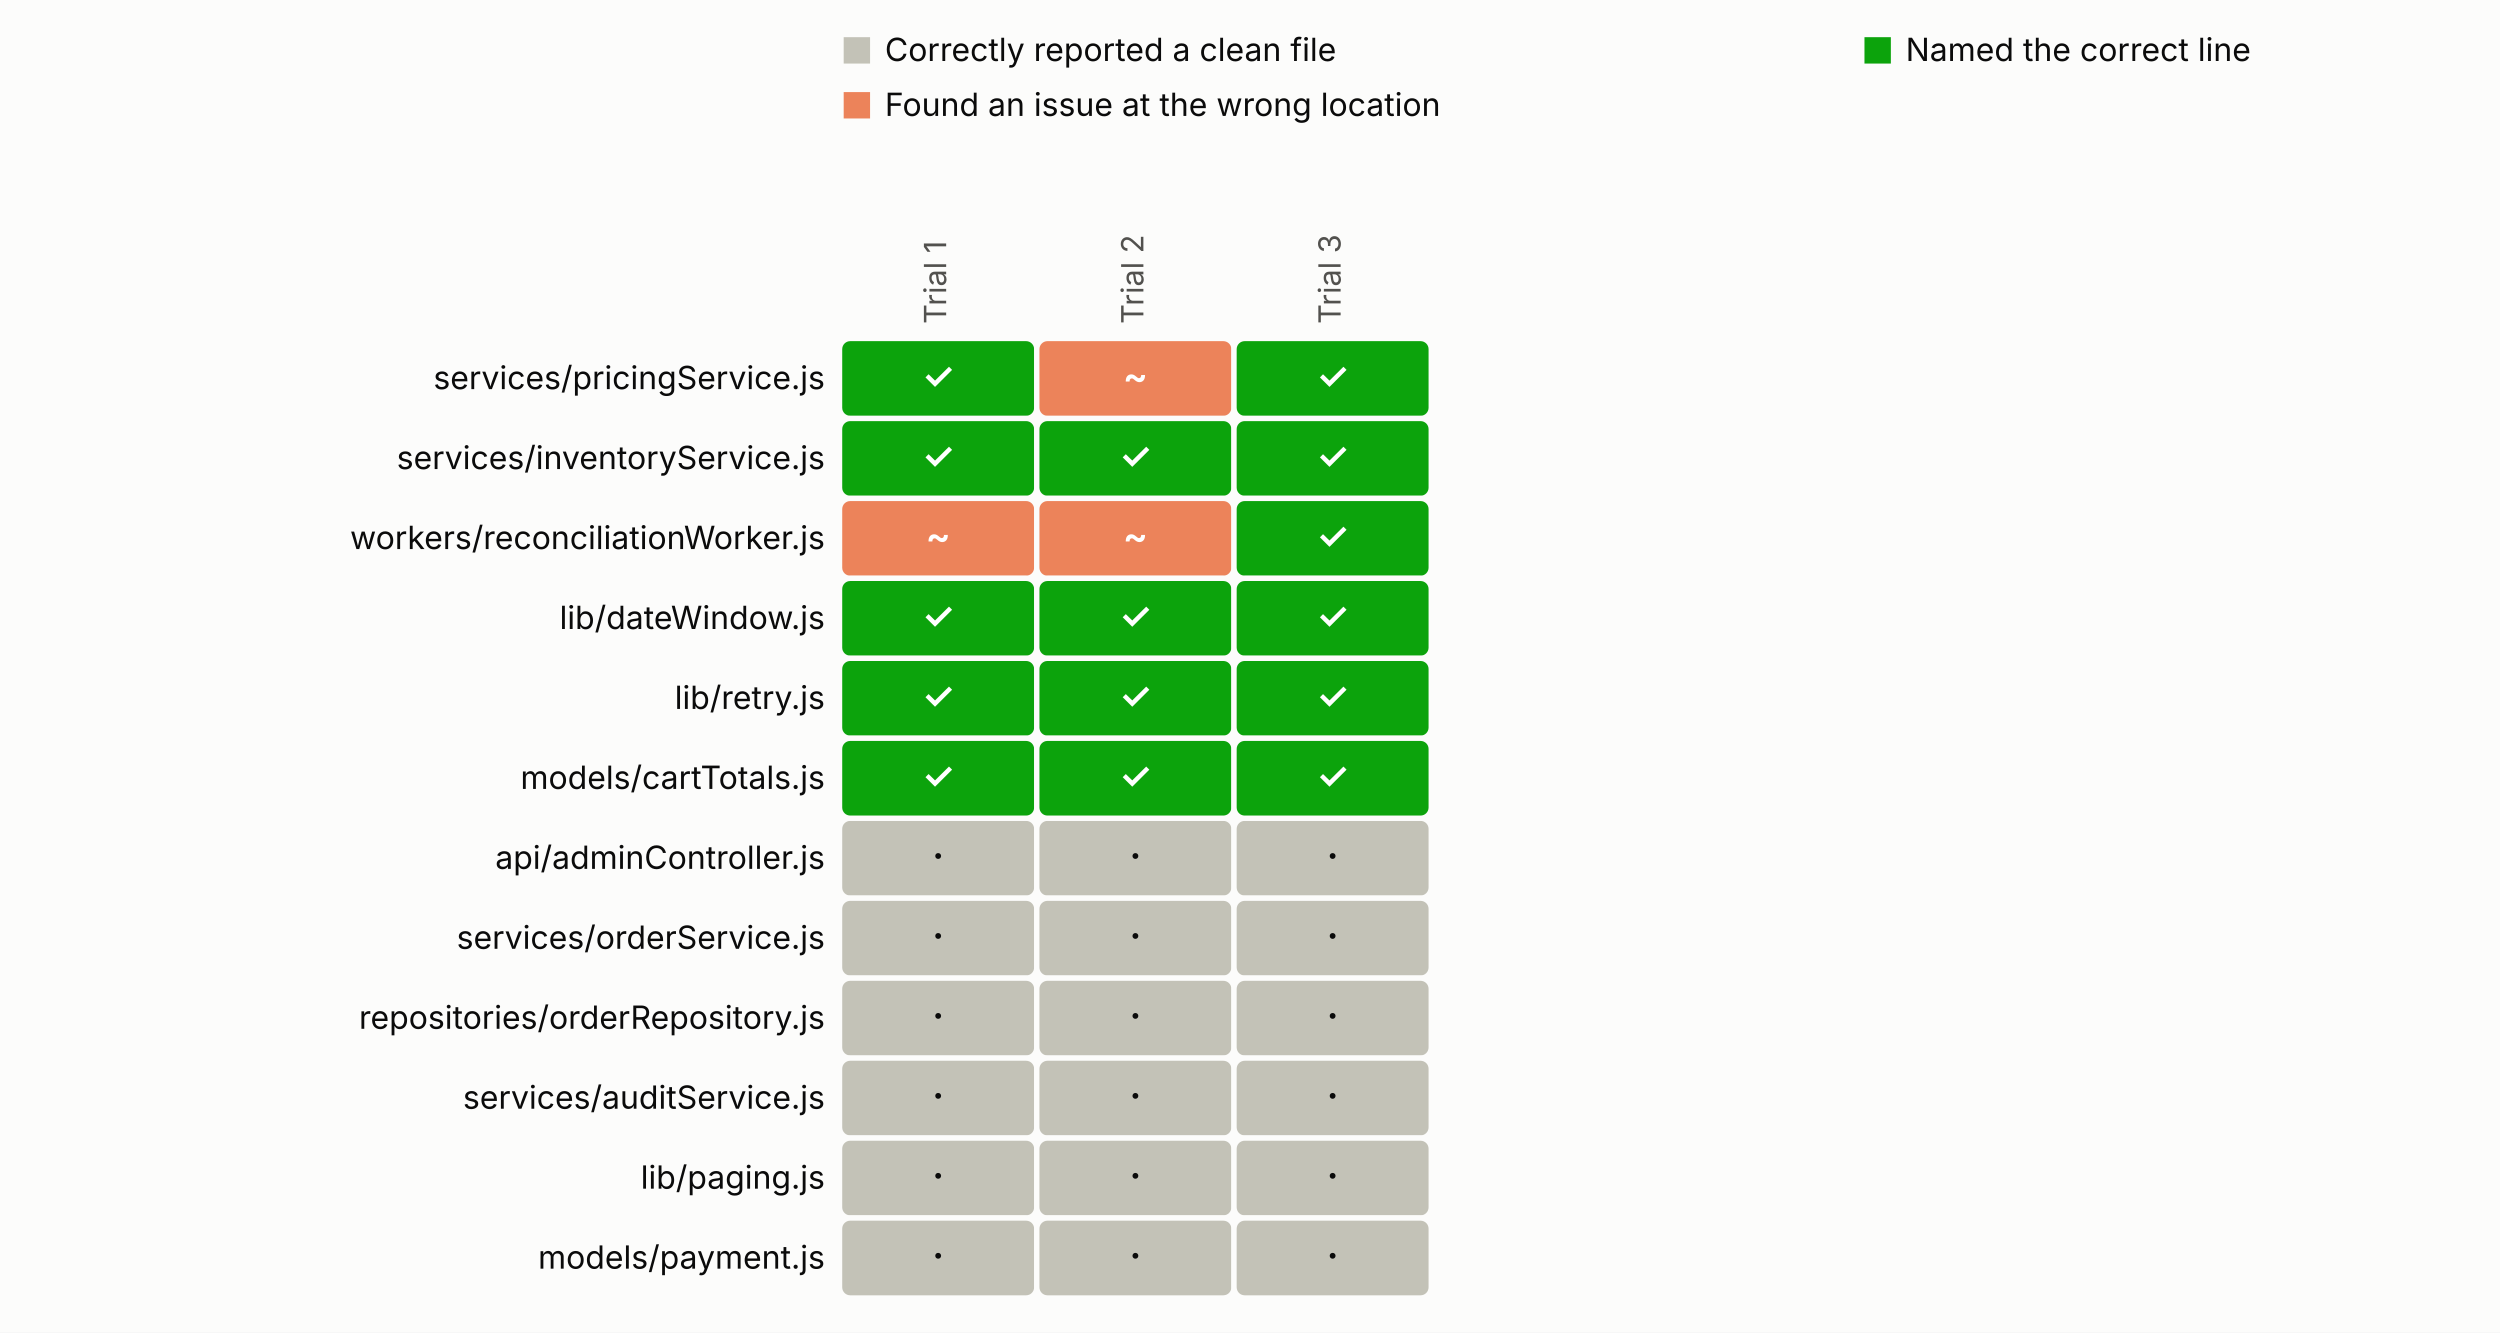
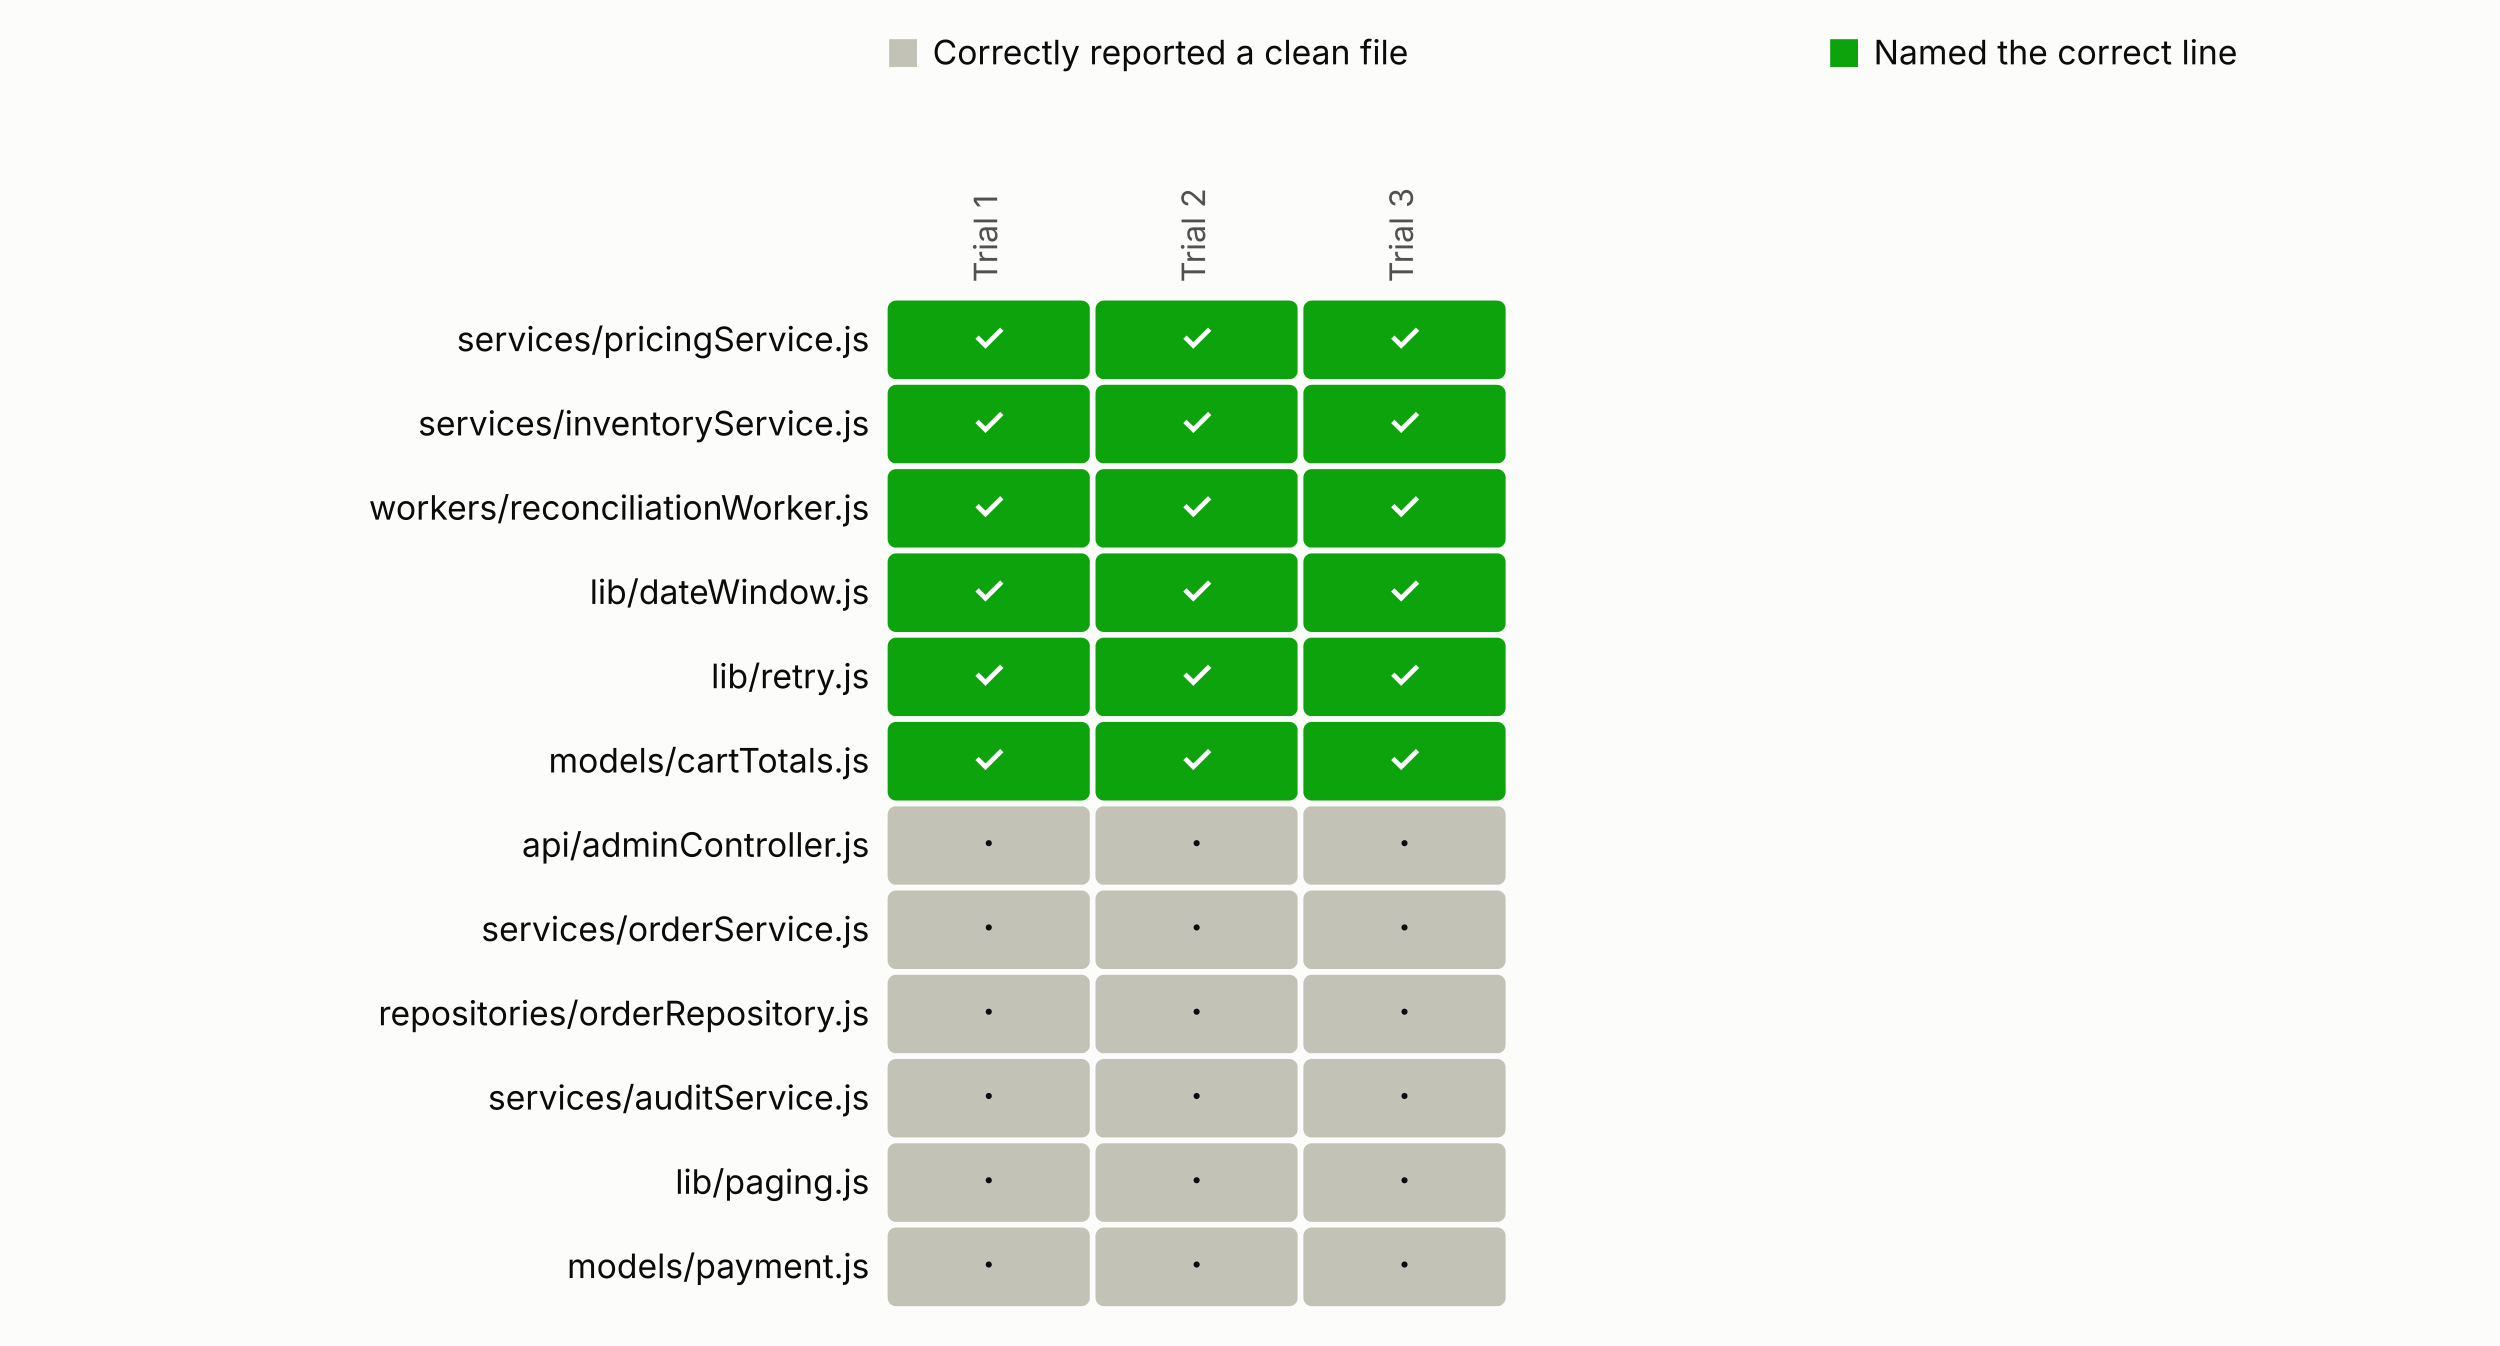
- <svg xmlns="http://www.w3.org/2000/svg" style="background:#fcfcfb" version="1.1" class="marks" width="938" height="500" viewBox="0 0 938 500">
-   <rect width="938" height="500" fill="#fcfcfb" />
-   <g fill="none" stroke-miterlimit="4" transform="translate(315,127)">
+ <svg xmlns="http://www.w3.org/2000/svg" style="background:#fcfcfb" version="1.1" class="marks" width="890" height="479" viewBox="0 0 890 479">
+   <rect width="890" height="479" fill="#fcfcfb" />
+   <g fill="none" stroke-miterlimit="4" transform="translate(315,106)">
    <g class="mark-group role-frame root" role="graphics-object" aria-roledescription="group mark container">
      <g transform="translate(0,0)">
        <path class="background" aria-hidden="true" d="M0,0h222v360h-222Z" />
        <g>
          <g class="mark-rect role-mark layer_0_marks" role="graphics-object" aria-roledescription="rect mark container">
            <path aria-label="trial: Trial 1; file: api/adminController.js; outcome: Correctly reported a clean file" role="graphics-symbol" aria-roledescription="rect mark" d="M4,180L70,180C72.208,180,74,181.792,74,184L74,206C74,208.208,72.208,210,70,210L4,210C1.792,210,0,208.208,0,206L0,184C0,181.792,1.792,180,4,180Z" fill="#c3c2b7" stroke="#fcfcfb" stroke-width="2" />
            <path aria-label="trial: Trial 2; file: api/adminController.js; outcome: Correctly reported a clean file" role="graphics-symbol" aria-roledescription="rect mark" d="M78,180L144,180C146.208,180,148,181.792,148,184L148,206C148,208.208,146.208,210,144,210L78,210C75.792,210,74,208.208,74,206L74,184C74,181.792,75.792,180,78,180Z" fill="#c3c2b7" stroke="#fcfcfb" stroke-width="2" />
            <path aria-label="trial: Trial 3; file: api/adminController.js; outcome: Correctly reported a clean file" role="graphics-symbol" aria-roledescription="rect mark" d="M152,180L218,180C220.208,180,222,181.792,222,184L222,206C222,208.208,220.208,210,218,210L152,210C149.792,210,148,208.208,148,206L148,184C148,181.792,149.792,180,152,180Z" fill="#c3c2b7" stroke="#fcfcfb" stroke-width="2" />
            <path aria-label="trial: Trial 1; file: services/orderService.js; outcome: Correctly reported a clean file" role="graphics-symbol" aria-roledescription="rect mark" d="M4,210L70,210C72.208,210,74,211.792,74,214L74,236C74,238.208,72.208,240,70,240L4,240C1.792,240,0,238.208,0,236L0,214C0,211.792,1.792,210,4,210Z" fill="#c3c2b7" stroke="#fcfcfb" stroke-width="2" />
            <path aria-label="trial: Trial 2; file: services/orderService.js; outcome: Correctly reported a clean file" role="graphics-symbol" aria-roledescription="rect mark" d="M78,210L144,210C146.208,210,148,211.792,148,214L148,236C148,238.208,146.208,240,144,240L78,240C75.792,240,74,238.208,74,236L74,214C74,211.792,75.792,210,78,210Z" fill="#c3c2b7" stroke="#fcfcfb" stroke-width="2" />
            <path aria-label="trial: Trial 3; file: services/orderService.js; outcome: Correctly reported a clean file" role="graphics-symbol" aria-roledescription="rect mark" d="M152,210L218,210C220.208,210,222,211.792,222,214L222,236C222,238.208,220.208,240,218,240L152,240C149.792,240,148,238.208,148,236L148,214C148,211.792,149.792,210,152,210Z" fill="#c3c2b7" stroke="#fcfcfb" stroke-width="2" />
            <path aria-label="trial: Trial 1; file: repositories/orderRepository.js; outcome: Correctly reported a clean file" role="graphics-symbol" aria-roledescription="rect mark" d="M4,240L70,240C72.208,240,74,241.792,74,244L74,266C74,268.208,72.208,270,70,270L4,270C1.792,270,0,268.208,0,266L0,244C0,241.792,1.792,240,4,240Z" fill="#c3c2b7" stroke="#fcfcfb" stroke-width="2" />
            <path aria-label="trial: Trial 2; file: repositories/orderRepository.js; outcome: Correctly reported a clean file" role="graphics-symbol" aria-roledescription="rect mark" d="M78,240L144,240C146.208,240,148,241.792,148,244L148,266C148,268.208,146.208,270,144,270L78,270C75.792,270,74,268.208,74,266L74,244C74,241.792,75.792,240,78,240Z" fill="#c3c2b7" stroke="#fcfcfb" stroke-width="2" />
            <path aria-label="trial: Trial 3; file: repositories/orderRepository.js; outcome: Correctly reported a clean file" role="graphics-symbol" aria-roledescription="rect mark" d="M152,240L218,240C220.208,240,222,241.792,222,244L222,266C222,268.208,220.208,270,218,270L152,270C149.792,270,148,268.208,148,266L148,244C148,241.792,149.792,240,152,240Z" fill="#c3c2b7" stroke="#fcfcfb" stroke-width="2" />
            <path aria-label="trial: Trial 1; file: services/pricingService.js; outcome: Named the correct line" role="graphics-symbol" aria-roledescription="rect mark" d="M4,0L70,0C72.208,0,74,1.792,74,4L74,26C74,28.208,72.208,30,70,30L4,30C1.792,30,0,28.208,0,26L0,4C0,1.792,1.792,0,4,0Z" fill="#0ca30c" stroke="#fcfcfb" stroke-width="2" />
-             <path aria-label="trial: Trial 2; file: services/pricingService.js; outcome: Found an issue at the wrong location" role="graphics-symbol" aria-roledescription="rect mark" d="M78,0L144,0C146.208,0,148,1.792,148,4L148,26C148,28.208,146.208,30,144,30L78,30C75.792,30,74,28.208,74,26L74,4C74,1.792,75.792,0,78,0Z" fill="#ec835a" stroke="#fcfcfb" stroke-width="2" />
+             <path aria-label="trial: Trial 2; file: services/pricingService.js; outcome: Named the correct line" role="graphics-symbol" aria-roledescription="rect mark" d="M78,0L144,0C146.208,0,148,1.792,148,4L148,26C148,28.208,146.208,30,144,30L78,30C75.792,30,74,28.208,74,26L74,4C74,1.792,75.792,0,78,0Z" fill="#0ca30c" stroke="#fcfcfb" stroke-width="2" />
            <path aria-label="trial: Trial 3; file: services/pricingService.js; outcome: Named the correct line" role="graphics-symbol" aria-roledescription="rect mark" d="M152,0L218,0C220.208,0,222,1.792,222,4L222,26C222,28.208,220.208,30,218,30L152,30C149.792,30,148,28.208,148,26L148,4C148,1.792,149.792,0,152,0Z" fill="#0ca30c" stroke="#fcfcfb" stroke-width="2" />
            <path aria-label="trial: Trial 1; file: services/inventoryService.js; outcome: Named the correct line" role="graphics-symbol" aria-roledescription="rect mark" d="M4,30L70,30C72.208,30,74,31.792,74,34L74,56C74,58.208,72.208,60,70,60L4,60C1.792,60,0,58.208,0,56L0,34C0,31.792,1.792,30,4,30Z" fill="#0ca30c" stroke="#fcfcfb" stroke-width="2" />
            <path aria-label="trial: Trial 2; file: services/inventoryService.js; outcome: Named the correct line" role="graphics-symbol" aria-roledescription="rect mark" d="M78,30L144,30C146.208,30,148,31.792,148,34L148,56C148,58.208,146.208,60,144,60L78,60C75.792,60,74,58.208,74,56L74,34C74,31.792,75.792,30,78,30Z" fill="#0ca30c" stroke="#fcfcfb" stroke-width="2" />
            <path aria-label="trial: Trial 3; file: services/inventoryService.js; outcome: Named the correct line" role="graphics-symbol" aria-roledescription="rect mark" d="M152,30L218,30C220.208,30,222,31.792,222,34L222,56C222,58.208,220.208,60,218,60L152,60C149.792,60,148,58.208,148,56L148,34C148,31.792,149.792,30,152,30Z" fill="#0ca30c" stroke="#fcfcfb" stroke-width="2" />
-             <path aria-label="trial: Trial 1; file: workers/reconciliationWorker.js; outcome: Found an issue at the wrong location" role="graphics-symbol" aria-roledescription="rect mark" d="M4,60L70,60C72.208,60,74,61.792,74,64L74,86C74,88.208,72.208,90,70,90L4,90C1.792,90,0,88.208,0,86L0,64C0,61.792,1.792,60,4,60Z" fill="#ec835a" stroke="#fcfcfb" stroke-width="2" />
-             <path aria-label="trial: Trial 2; file: workers/reconciliationWorker.js; outcome: Found an issue at the wrong location" role="graphics-symbol" aria-roledescription="rect mark" d="M78,60L144,60C146.208,60,148,61.792,148,64L148,86C148,88.208,146.208,90,144,90L78,90C75.792,90,74,88.208,74,86L74,64C74,61.792,75.792,60,78,60Z" fill="#ec835a" stroke="#fcfcfb" stroke-width="2" />
+             <path aria-label="trial: Trial 1; file: workers/reconciliationWorker.js; outcome: Named the correct line" role="graphics-symbol" aria-roledescription="rect mark" d="M4,60L70,60C72.208,60,74,61.792,74,64L74,86C74,88.208,72.208,90,70,90L4,90C1.792,90,0,88.208,0,86L0,64C0,61.792,1.792,60,4,60Z" fill="#0ca30c" stroke="#fcfcfb" stroke-width="2" />
+             <path aria-label="trial: Trial 2; file: workers/reconciliationWorker.js; outcome: Named the correct line" role="graphics-symbol" aria-roledescription="rect mark" d="M78,60L144,60C146.208,60,148,61.792,148,64L148,86C148,88.208,146.208,90,144,90L78,90C75.792,90,74,88.208,74,86L74,64C74,61.792,75.792,60,78,60Z" fill="#0ca30c" stroke="#fcfcfb" stroke-width="2" />
            <path aria-label="trial: Trial 3; file: workers/reconciliationWorker.js; outcome: Named the correct line" role="graphics-symbol" aria-roledescription="rect mark" d="M152,60L218,60C220.208,60,222,61.792,222,64L222,86C222,88.208,220.208,90,218,90L152,90C149.792,90,148,88.208,148,86L148,64C148,61.792,149.792,60,152,60Z" fill="#0ca30c" stroke="#fcfcfb" stroke-width="2" />
            <path aria-label="trial: Trial 1; file: services/auditService.js; outcome: Correctly reported a clean file" role="graphics-symbol" aria-roledescription="rect mark" d="M4,270L70,270C72.208,270,74,271.792,74,274L74,296C74,298.208,72.208,300,70,300L4,300C1.792,300,0,298.208,0,296L0,274C0,271.792,1.792,270,4,270Z" fill="#c3c2b7" stroke="#fcfcfb" stroke-width="2" />
            <path aria-label="trial: Trial 2; file: services/auditService.js; outcome: Correctly reported a clean file" role="graphics-symbol" aria-roledescription="rect mark" d="M78,270L144,270C146.208,270,148,271.792,148,274L148,296C148,298.208,146.208,300,144,300L78,300C75.792,300,74,298.208,74,296L74,274C74,271.792,75.792,270,78,270Z" fill="#c3c2b7" stroke="#fcfcfb" stroke-width="2" />
            <path aria-label="trial: Trial 3; file: services/auditService.js; outcome: Correctly reported a clean file" role="graphics-symbol" aria-roledescription="rect mark" d="M152,270L218,270C220.208,270,222,271.792,222,274L222,296C222,298.208,220.208,300,218,300L152,300C149.792,300,148,298.208,148,296L148,274C148,271.792,149.792,270,152,270Z" fill="#c3c2b7" stroke="#fcfcfb" stroke-width="2" />
            <path aria-label="trial: Trial 1; file: lib/paging.js; outcome: Correctly reported a clean file" role="graphics-symbol" aria-roledescription="rect mark" d="M4,300L70,300C72.208,300,74,301.792,74,304L74,326C74,328.208,72.208,330,70,330L4,330C1.792,330,0,328.208,0,326L0,304C0,301.792,1.792,300,4,300Z" fill="#c3c2b7" stroke="#fcfcfb" stroke-width="2" />
            <path aria-label="trial: Trial 2; file: lib/paging.js; outcome: Correctly reported a clean file" role="graphics-symbol" aria-roledescription="rect mark" d="M78,300L144,300C146.208,300,148,301.792,148,304L148,326C148,328.208,146.208,330,144,330L78,330C75.792,330,74,328.208,74,326L74,304C74,301.792,75.792,300,78,300Z" fill="#c3c2b7" stroke="#fcfcfb" stroke-width="2" />
            <path aria-label="trial: Trial 3; file: lib/paging.js; outcome: Correctly reported a clean file" role="graphics-symbol" aria-roledescription="rect mark" d="M152,300L218,300C220.208,300,222,301.792,222,304L222,326C222,328.208,220.208,330,218,330L152,330C149.792,330,148,328.208,148,326L148,304C148,301.792,149.792,300,152,300Z" fill="#c3c2b7" stroke="#fcfcfb" stroke-width="2" />
            <path aria-label="trial: Trial 1; file: models/payment.js; outcome: Correctly reported a clean file" role="graphics-symbol" aria-roledescription="rect mark" d="M4,330L70,330C72.208,330,74,331.792,74,334L74,356C74,358.208,72.208,360,70,360L4,360C1.792,360,0,358.208,0,356L0,334C0,331.792,1.792,330,4,330Z" fill="#c3c2b7" stroke="#fcfcfb" stroke-width="2" />
            <path aria-label="trial: Trial 2; file: models/payment.js; outcome: Correctly reported a clean file" role="graphics-symbol" aria-roledescription="rect mark" d="M78,330L144,330C146.208,330,148,331.792,148,334L148,356C148,358.208,146.208,360,144,360L78,360C75.792,360,74,358.208,74,356L74,334C74,331.792,75.792,330,78,330Z" fill="#c3c2b7" stroke="#fcfcfb" stroke-width="2" />
            <path aria-label="trial: Trial 3; file: models/payment.js; outcome: Correctly reported a clean file" role="graphics-symbol" aria-roledescription="rect mark" d="M152,330L218,330C220.208,330,222,331.792,222,334L222,356C222,358.208,220.208,360,218,360L152,360C149.792,360,148,358.208,148,356L148,334C148,331.792,149.792,330,152,330Z" fill="#c3c2b7" stroke="#fcfcfb" stroke-width="2" />
            <path aria-label="trial: Trial 1; file: lib/dateWindow.js; outcome: Named the correct line" role="graphics-symbol" aria-roledescription="rect mark" d="M4,90L70,90C72.208,90,74,91.792,74,94L74,116C74,118.208,72.208,120,70,120L4,120C1.792,120,0,118.208,0,116L0,94C0,91.792,1.792,90,4,90Z" fill="#0ca30c" stroke="#fcfcfb" stroke-width="2" />
            <path aria-label="trial: Trial 2; file: lib/dateWindow.js; outcome: Named the correct line" role="graphics-symbol" aria-roledescription="rect mark" d="M78,90L144,90C146.208,90,148,91.792,148,94L148,116C148,118.208,146.208,120,144,120L78,120C75.792,120,74,118.208,74,116L74,94C74,91.792,75.792,90,78,90Z" fill="#0ca30c" stroke="#fcfcfb" stroke-width="2" />
            <path aria-label="trial: Trial 3; file: lib/dateWindow.js; outcome: Named the correct line" role="graphics-symbol" aria-roledescription="rect mark" d="M152,90L218,90C220.208,90,222,91.792,222,94L222,116C222,118.208,220.208,120,218,120L152,120C149.792,120,148,118.208,148,116L148,94C148,91.792,149.792,90,152,90Z" fill="#0ca30c" stroke="#fcfcfb" stroke-width="2" />
            <path aria-label="trial: Trial 1; file: lib/retry.js; outcome: Named the correct line" role="graphics-symbol" aria-roledescription="rect mark" d="M4,120L70,120C72.208,120,74,121.792,74,124L74,146C74,148.208,72.208,150,70,150L4,150C1.792,150,0,148.208,0,146L0,124C0,121.792,1.792,120,4,120Z" fill="#0ca30c" stroke="#fcfcfb" stroke-width="2" />
            <path aria-label="trial: Trial 2; file: lib/retry.js; outcome: Named the correct line" role="graphics-symbol" aria-roledescription="rect mark" d="M78,120L144,120C146.208,120,148,121.792,148,124L148,146C148,148.208,146.208,150,144,150L78,150C75.792,150,74,148.208,74,146L74,124C74,121.792,75.792,120,78,120Z" fill="#0ca30c" stroke="#fcfcfb" stroke-width="2" />
            <path aria-label="trial: Trial 3; file: lib/retry.js; outcome: Named the correct line" role="graphics-symbol" aria-roledescription="rect mark" d="M152,120L218,120C220.208,120,222,121.792,222,124L222,146C222,148.208,220.208,150,218,150L152,150C149.792,150,148,148.208,148,146L148,124C148,121.792,149.792,120,152,120Z" fill="#0ca30c" stroke="#fcfcfb" stroke-width="2" />
            <path aria-label="trial: Trial 1; file: models/cartTotals.js; outcome: Named the correct line" role="graphics-symbol" aria-roledescription="rect mark" d="M4,150L70,150C72.208,150,74,151.792,74,154L74,176C74,178.208,72.208,180,70,180L4,180C1.792,180,0,178.208,0,176L0,154C0,151.792,1.792,150,4,150Z" fill="#0ca30c" stroke="#fcfcfb" stroke-width="2" />
            <path aria-label="trial: Trial 2; file: models/cartTotals.js; outcome: Named the correct line" role="graphics-symbol" aria-roledescription="rect mark" d="M78,150L144,150C146.208,150,148,151.792,148,154L148,176C148,178.208,146.208,180,144,180L78,180C75.792,180,74,178.208,74,176L74,154C74,151.792,75.792,150,78,150Z" fill="#0ca30c" stroke="#fcfcfb" stroke-width="2" />
            <path aria-label="trial: Trial 3; file: models/cartTotals.js; outcome: Named the correct line" role="graphics-symbol" aria-roledescription="rect mark" d="M152,150L218,150C220.208,150,222,151.792,222,154L222,176C222,178.208,220.208,180,218,180L152,180C149.792,180,148,178.208,148,176L148,154C148,151.792,149.792,150,152,150Z" fill="#0ca30c" stroke="#fcfcfb" stroke-width="2" />
          </g>
          <g class="mark-text role-mark layer_1_marks" role="graphics-object" aria-roledescription="text mark container">
            <text aria-label="trial: Trial 1; file: api/adminController.js; ink: #0b0b0b; glyph: ·" role="graphics-symbol" aria-roledescription="text mark" text-anchor="middle" transform="translate(37,199)" font-family="system-ui, -apple-system, &quot;Segoe UI&quot;, sans-serif" font-size="14px" font-weight="600" fill="#0b0b0b">·</text>
            <text aria-label="trial: Trial 2; file: api/adminController.js; ink: #0b0b0b; glyph: ·" role="graphics-symbol" aria-roledescription="text mark" text-anchor="middle" transform="translate(111,199)" font-family="system-ui, -apple-system, &quot;Segoe UI&quot;, sans-serif" font-size="14px" font-weight="600" fill="#0b0b0b">·</text>
            <text aria-label="trial: Trial 3; file: api/adminController.js; ink: #0b0b0b; glyph: ·" role="graphics-symbol" aria-roledescription="text mark" text-anchor="middle" transform="translate(185,199)" font-family="system-ui, -apple-system, &quot;Segoe UI&quot;, sans-serif" font-size="14px" font-weight="600" fill="#0b0b0b">·</text>
            <text aria-label="trial: Trial 1; file: services/orderService.js; ink: #0b0b0b; glyph: ·" role="graphics-symbol" aria-roledescription="text mark" text-anchor="middle" transform="translate(37,229)" font-family="system-ui, -apple-system, &quot;Segoe UI&quot;, sans-serif" font-size="14px" font-weight="600" fill="#0b0b0b">·</text>
            <text aria-label="trial: Trial 2; file: services/orderService.js; ink: #0b0b0b; glyph: ·" role="graphics-symbol" aria-roledescription="text mark" text-anchor="middle" transform="translate(111,229)" font-family="system-ui, -apple-system, &quot;Segoe UI&quot;, sans-serif" font-size="14px" font-weight="600" fill="#0b0b0b">·</text>
            <text aria-label="trial: Trial 3; file: services/orderService.js; ink: #0b0b0b; glyph: ·" role="graphics-symbol" aria-roledescription="text mark" text-anchor="middle" transform="translate(185,229)" font-family="system-ui, -apple-system, &quot;Segoe UI&quot;, sans-serif" font-size="14px" font-weight="600" fill="#0b0b0b">·</text>
            <text aria-label="trial: Trial 1; file: repositories/orderRepository.js; ink: #0b0b0b; glyph: ·" role="graphics-symbol" aria-roledescription="text mark" text-anchor="middle" transform="translate(37,259)" font-family="system-ui, -apple-system, &quot;Segoe UI&quot;, sans-serif" font-size="14px" font-weight="600" fill="#0b0b0b">·</text>
            <text aria-label="trial: Trial 2; file: repositories/orderRepository.js; ink: #0b0b0b; glyph: ·" role="graphics-symbol" aria-roledescription="text mark" text-anchor="middle" transform="translate(111,259)" font-family="system-ui, -apple-system, &quot;Segoe UI&quot;, sans-serif" font-size="14px" font-weight="600" fill="#0b0b0b">·</text>
            <text aria-label="trial: Trial 3; file: repositories/orderRepository.js; ink: #0b0b0b; glyph: ·" role="graphics-symbol" aria-roledescription="text mark" text-anchor="middle" transform="translate(185,259)" font-family="system-ui, -apple-system, &quot;Segoe UI&quot;, sans-serif" font-size="14px" font-weight="600" fill="#0b0b0b">·</text>
            <text aria-label="trial: Trial 1; file: services/pricingService.js; ink: #ffffff; glyph: ✓" role="graphics-symbol" aria-roledescription="text mark" text-anchor="middle" transform="translate(37,19)" font-family="system-ui, -apple-system, &quot;Segoe UI&quot;, sans-serif" font-size="14px" font-weight="600" fill="#ffffff">✓</text>
-             <text aria-label="trial: Trial 2; file: services/pricingService.js; ink: #ffffff; glyph: ~" role="graphics-symbol" aria-roledescription="text mark" text-anchor="middle" transform="translate(111,19)" font-family="system-ui, -apple-system, &quot;Segoe UI&quot;, sans-serif" font-size="14px" font-weight="600" fill="#ffffff">~</text>
+             <text aria-label="trial: Trial 2; file: services/pricingService.js; ink: #ffffff; glyph: ✓" role="graphics-symbol" aria-roledescription="text mark" text-anchor="middle" transform="translate(111,19)" font-family="system-ui, -apple-system, &quot;Segoe UI&quot;, sans-serif" font-size="14px" font-weight="600" fill="#ffffff">✓</text>
            <text aria-label="trial: Trial 3; file: services/pricingService.js; ink: #ffffff; glyph: ✓" role="graphics-symbol" aria-roledescription="text mark" text-anchor="middle" transform="translate(185,19)" font-family="system-ui, -apple-system, &quot;Segoe UI&quot;, sans-serif" font-size="14px" font-weight="600" fill="#ffffff">✓</text>
            <text aria-label="trial: Trial 1; file: services/inventoryService.js; ink: #ffffff; glyph: ✓" role="graphics-symbol" aria-roledescription="text mark" text-anchor="middle" transform="translate(37,49)" font-family="system-ui, -apple-system, &quot;Segoe UI&quot;, sans-serif" font-size="14px" font-weight="600" fill="#ffffff">✓</text>
            <text aria-label="trial: Trial 2; file: services/inventoryService.js; ink: #ffffff; glyph: ✓" role="graphics-symbol" aria-roledescription="text mark" text-anchor="middle" transform="translate(111,49)" font-family="system-ui, -apple-system, &quot;Segoe UI&quot;, sans-serif" font-size="14px" font-weight="600" fill="#ffffff">✓</text>
            <text aria-label="trial: Trial 3; file: services/inventoryService.js; ink: #ffffff; glyph: ✓" role="graphics-symbol" aria-roledescription="text mark" text-anchor="middle" transform="translate(185,49)" font-family="system-ui, -apple-system, &quot;Segoe UI&quot;, sans-serif" font-size="14px" font-weight="600" fill="#ffffff">✓</text>
-             <text aria-label="trial: Trial 1; file: workers/reconciliationWorker.js; ink: #ffffff; glyph: ~" role="graphics-symbol" aria-roledescription="text mark" text-anchor="middle" transform="translate(37,79)" font-family="system-ui, -apple-system, &quot;Segoe UI&quot;, sans-serif" font-size="14px" font-weight="600" fill="#ffffff">~</text>
-             <text aria-label="trial: Trial 2; file: workers/reconciliationWorker.js; ink: #ffffff; glyph: ~" role="graphics-symbol" aria-roledescription="text mark" text-anchor="middle" transform="translate(111,79)" font-family="system-ui, -apple-system, &quot;Segoe UI&quot;, sans-serif" font-size="14px" font-weight="600" fill="#ffffff">~</text>
+             <text aria-label="trial: Trial 1; file: workers/reconciliationWorker.js; ink: #ffffff; glyph: ✓" role="graphics-symbol" aria-roledescription="text mark" text-anchor="middle" transform="translate(37,79)" font-family="system-ui, -apple-system, &quot;Segoe UI&quot;, sans-serif" font-size="14px" font-weight="600" fill="#ffffff">✓</text>
+             <text aria-label="trial: Trial 2; file: workers/reconciliationWorker.js; ink: #ffffff; glyph: ✓" role="graphics-symbol" aria-roledescription="text mark" text-anchor="middle" transform="translate(111,79)" font-family="system-ui, -apple-system, &quot;Segoe UI&quot;, sans-serif" font-size="14px" font-weight="600" fill="#ffffff">✓</text>
            <text aria-label="trial: Trial 3; file: workers/reconciliationWorker.js; ink: #ffffff; glyph: ✓" role="graphics-symbol" aria-roledescription="text mark" text-anchor="middle" transform="translate(185,79)" font-family="system-ui, -apple-system, &quot;Segoe UI&quot;, sans-serif" font-size="14px" font-weight="600" fill="#ffffff">✓</text>
            <text aria-label="trial: Trial 1; file: services/auditService.js; ink: #0b0b0b; glyph: ·" role="graphics-symbol" aria-roledescription="text mark" text-anchor="middle" transform="translate(37,289)" font-family="system-ui, -apple-system, &quot;Segoe UI&quot;, sans-serif" font-size="14px" font-weight="600" fill="#0b0b0b">·</text>
            <text aria-label="trial: Trial 2; file: services/auditService.js; ink: #0b0b0b; glyph: ·" role="graphics-symbol" aria-roledescription="text mark" text-anchor="middle" transform="translate(111,289)" font-family="system-ui, -apple-system, &quot;Segoe UI&quot;, sans-serif" font-size="14px" font-weight="600" fill="#0b0b0b">·</text>
            <text aria-label="trial: Trial 3; file: services/auditService.js; ink: #0b0b0b; glyph: ·" role="graphics-symbol" aria-roledescription="text mark" text-anchor="middle" transform="translate(185,289)" font-family="system-ui, -apple-system, &quot;Segoe UI&quot;, sans-serif" font-size="14px" font-weight="600" fill="#0b0b0b">·</text>
            <text aria-label="trial: Trial 1; file: lib/paging.js; ink: #0b0b0b; glyph: ·" role="graphics-symbol" aria-roledescription="text mark" text-anchor="middle" transform="translate(37,319)" font-family="system-ui, -apple-system, &quot;Segoe UI&quot;, sans-serif" font-size="14px" font-weight="600" fill="#0b0b0b">·</text>
            <text aria-label="trial: Trial 2; file: lib/paging.js; ink: #0b0b0b; glyph: ·" role="graphics-symbol" aria-roledescription="text mark" text-anchor="middle" transform="translate(111,319)" font-family="system-ui, -apple-system, &quot;Segoe UI&quot;, sans-serif" font-size="14px" font-weight="600" fill="#0b0b0b">·</text>
            <text aria-label="trial: Trial 3; file: lib/paging.js; ink: #0b0b0b; glyph: ·" role="graphics-symbol" aria-roledescription="text mark" text-anchor="middle" transform="translate(185,319)" font-family="system-ui, -apple-system, &quot;Segoe UI&quot;, sans-serif" font-size="14px" font-weight="600" fill="#0b0b0b">·</text>
            <text aria-label="trial: Trial 1; file: models/payment.js; ink: #0b0b0b; glyph: ·" role="graphics-symbol" aria-roledescription="text mark" text-anchor="middle" transform="translate(37,349)" font-family="system-ui, -apple-system, &quot;Segoe UI&quot;, sans-serif" font-size="14px" font-weight="600" fill="#0b0b0b">·</text>
            <text aria-label="trial: Trial 2; file: models/payment.js; ink: #0b0b0b; glyph: ·" role="graphics-symbol" aria-roledescription="text mark" text-anchor="middle" transform="translate(111,349)" font-family="system-ui, -apple-system, &quot;Segoe UI&quot;, sans-serif" font-size="14px" font-weight="600" fill="#0b0b0b">·</text>
            <text aria-label="trial: Trial 3; file: models/payment.js; ink: #0b0b0b; glyph: ·" role="graphics-symbol" aria-roledescription="text mark" text-anchor="middle" transform="translate(185,349)" font-family="system-ui, -apple-system, &quot;Segoe UI&quot;, sans-serif" font-size="14px" font-weight="600" fill="#0b0b0b">·</text>
            <text aria-label="trial: Trial 1; file: lib/dateWindow.js; ink: #ffffff; glyph: ✓" role="graphics-symbol" aria-roledescription="text mark" text-anchor="middle" transform="translate(37,109)" font-family="system-ui, -apple-system, &quot;Segoe UI&quot;, sans-serif" font-size="14px" font-weight="600" fill="#ffffff">✓</text>
            <text aria-label="trial: Trial 2; file: lib/dateWindow.js; ink: #ffffff; glyph: ✓" role="graphics-symbol" aria-roledescription="text mark" text-anchor="middle" transform="translate(111,109)" font-family="system-ui, -apple-system, &quot;Segoe UI&quot;, sans-serif" font-size="14px" font-weight="600" fill="#ffffff">✓</text>
            <text aria-label="trial: Trial 3; file: lib/dateWindow.js; ink: #ffffff; glyph: ✓" role="graphics-symbol" aria-roledescription="text mark" text-anchor="middle" transform="translate(185,109)" font-family="system-ui, -apple-system, &quot;Segoe UI&quot;, sans-serif" font-size="14px" font-weight="600" fill="#ffffff">✓</text>
            <text aria-label="trial: Trial 1; file: lib/retry.js; ink: #ffffff; glyph: ✓" role="graphics-symbol" aria-roledescription="text mark" text-anchor="middle" transform="translate(37,139)" font-family="system-ui, -apple-system, &quot;Segoe UI&quot;, sans-serif" font-size="14px" font-weight="600" fill="#ffffff">✓</text>
            <text aria-label="trial: Trial 2; file: lib/retry.js; ink: #ffffff; glyph: ✓" role="graphics-symbol" aria-roledescription="text mark" text-anchor="middle" transform="translate(111,139)" font-family="system-ui, -apple-system, &quot;Segoe UI&quot;, sans-serif" font-size="14px" font-weight="600" fill="#ffffff">✓</text>
            <text aria-label="trial: Trial 3; file: lib/retry.js; ink: #ffffff; glyph: ✓" role="graphics-symbol" aria-roledescription="text mark" text-anchor="middle" transform="translate(185,139)" font-family="system-ui, -apple-system, &quot;Segoe UI&quot;, sans-serif" font-size="14px" font-weight="600" fill="#ffffff">✓</text>
            <text aria-label="trial: Trial 1; file: models/cartTotals.js; ink: #ffffff; glyph: ✓" role="graphics-symbol" aria-roledescription="text mark" text-anchor="middle" transform="translate(37,169)" font-family="system-ui, -apple-system, &quot;Segoe UI&quot;, sans-serif" font-size="14px" font-weight="600" fill="#ffffff">✓</text>
            <text aria-label="trial: Trial 2; file: models/cartTotals.js; ink: #ffffff; glyph: ✓" role="graphics-symbol" aria-roledescription="text mark" text-anchor="middle" transform="translate(111,169)" font-family="system-ui, -apple-system, &quot;Segoe UI&quot;, sans-serif" font-size="14px" font-weight="600" fill="#ffffff">✓</text>
            <text aria-label="trial: Trial 3; file: models/cartTotals.js; ink: #ffffff; glyph: ✓" role="graphics-symbol" aria-roledescription="text mark" text-anchor="middle" transform="translate(185,169)" font-family="system-ui, -apple-system, &quot;Segoe UI&quot;, sans-serif" font-size="14px" font-weight="600" fill="#ffffff">✓</text>
          </g>
-           <g class="mark-group role-legend" role="graphics-symbol" aria-roledescription="legend" aria-label="Symbol legend for fill color with 3 values: Correctly reported a clean file, Named the correct line, Found an issue at the wrong location">
-             <g transform="translate(0,-115)">
-               <path class="background" aria-hidden="true" d="M0,0h611v37h-611Z" pointer-events="none" />
+           <g class="mark-group role-legend" role="graphics-symbol" aria-roledescription="legend" aria-label="Symbol legend for fill color with 2 values: Correctly reported a clean file, Named the correct line">
+             <g transform="translate(0,-94)">
+               <path class="background" aria-hidden="true" d="M0,0h563v16h-563Z" pointer-events="none" />
              <g>
                <g class="mark-group role-legend-entry">
                  <g transform="translate(0,0)">
                    <path class="background" aria-hidden="true" d="M0,0h0v0h0Z" pointer-events="none" />
                    <g>
                      <g class="mark-group role-scope" role="graphics-object" aria-roledescription="group mark container">
                        <g transform="translate(0,0.3995614)">
-                           <path class="background" aria-hidden="true" d="M0,0h362v15.201h-362Z" pointer-events="none" opacity="1" />
+                           <path class="background" aria-hidden="true" d="M0,0h314v15.201h-314Z" pointer-events="none" opacity="1" />
                          <g>
                            <g class="mark-symbol role-legend-symbol" pointer-events="none">
                              <path transform="translate(6.5,6.5)" d="M-5.701,-5.701h11.402v11.402h-11.402Z" fill="#c3c2b7" stroke="#fcfcfb" stroke-width="1.5" opacity="1" />
                            </g>
                            <g class="mark-text role-legend-label" pointer-events="none">
                              <text text-anchor="start" transform="translate(17,10.5)" font-family="system-ui, -apple-system, &quot;Segoe UI&quot;, sans-serif" font-size="12px" fill="#0b0b0b" opacity="1">Correctly reported a clean file</text>
                            </g>
                          </g>
                          <path class="foreground" aria-hidden="true" d="" pointer-events="none" display="none" />
                        </g>
-                         <g transform="translate(383,0.3995614)">
+                         <g transform="translate(335,0.3995614)">
                          <path class="background" aria-hidden="true" d="M0,0h228v15.201h-228Z" pointer-events="none" opacity="1" />
                          <g>
                            <g class="mark-symbol role-legend-symbol" pointer-events="none">
                              <path transform="translate(6.5,6.5)" d="M-5.701,-5.701h11.402v11.402h-11.402Z" fill="#0ca30c" stroke="#fcfcfb" stroke-width="1.5" opacity="1" />
                            </g>
                            <g class="mark-text role-legend-label" pointer-events="none">
                              <text text-anchor="start" transform="translate(17,10.5)" font-family="system-ui, -apple-system, &quot;Segoe UI&quot;, sans-serif" font-size="12px" fill="#0b0b0b" opacity="1">Named the correct line</text>
-                             </g>
-                           </g>
-                           <path class="foreground" aria-hidden="true" d="" pointer-events="none" display="none" />
-                         </g>
-                         <g transform="translate(0,21)">
-                           <path class="background" aria-hidden="true" d="M0,0h362v15.201h-362Z" pointer-events="none" opacity="1" />
-                           <g>
-                             <g class="mark-symbol role-legend-symbol" pointer-events="none">
-                               <path transform="translate(6.5,6.5)" d="M-5.701,-5.701h11.402v11.402h-11.402Z" fill="#ec835a" stroke="#fcfcfb" stroke-width="1.5" opacity="1" />
-                             </g>
-                             <g class="mark-text role-legend-label" pointer-events="none">
-                               <text text-anchor="start" transform="translate(17,10.5)" font-family="system-ui, -apple-system, &quot;Segoe UI&quot;, sans-serif" font-size="12px" fill="#0b0b0b" opacity="1">Found an issue at the wrong location</text>
                            </g>
                          </g>
                          <path class="foreground" aria-hidden="true" d="" pointer-events="none" display="none" />
                        </g>
                      </g>
                    </g>
                    <path class="foreground" aria-hidden="true" d="" pointer-events="none" display="none" />
                  </g>
                </g>
              </g>
              <path class="foreground" aria-hidden="true" d="" pointer-events="none" display="none" />
            </g>
          </g>
          <g class="mark-group role-axis" role="graphics-symbol" aria-roledescription="axis" aria-label="X-axis for a discrete scale with 3 values: Trial 1, Trial 2, Trial 3">
            <g transform="translate(0.5,0.5)">
              <path class="background" aria-hidden="true" d="M0,0h0v0h0Z" pointer-events="none" />
              <g>
                <g class="mark-text role-axis-label" pointer-events="none">
                  <text text-anchor="start" transform="translate(36.5,-6) rotate(270) translate(0,3)" font-family="system-ui, -apple-system, &quot;Segoe UI&quot;, sans-serif" font-size="11.5px" fill="#52514e" opacity="1">Trial 1</text>
                  <text text-anchor="start" transform="translate(110.5,-6) rotate(270) translate(0,3)" font-family="system-ui, -apple-system, &quot;Segoe UI&quot;, sans-serif" font-size="11.5px" fill="#52514e" opacity="1">Trial 2</text>
                  <text text-anchor="start" transform="translate(184.5,-6) rotate(270) translate(0,3)" font-family="system-ui, -apple-system, &quot;Segoe UI&quot;, sans-serif" font-size="11.5px" fill="#52514e" opacity="1">Trial 3</text>
                </g>
              </g>
              <path class="foreground" aria-hidden="true" d="" pointer-events="none" display="none" />
            </g>
          </g>
          <g class="mark-group role-axis" role="graphics-symbol" aria-roledescription="axis" aria-label="Y-axis for a discrete scale with 12 values: services/pricingService.js, services/inventoryService.js, workers/reconciliationWorker.js, lib/dateWindow.js, lib/retry.js, ending with models/payment.js">
            <g transform="translate(0.5,0.5)">
              <path class="background" aria-hidden="true" d="M0,0h0v0h0Z" pointer-events="none" />
              <g>
                <g class="mark-text role-axis-label" pointer-events="none">
                  <text text-anchor="end" transform="translate(-6,18.5)" font-family="system-ui, -apple-system, &quot;Segoe UI&quot;, sans-serif" font-size="12px" fill="#0b0b0b" opacity="1">services/pricingService.js</text>
                  <text text-anchor="end" transform="translate(-6,48.5)" font-family="system-ui, -apple-system, &quot;Segoe UI&quot;, sans-serif" font-size="12px" fill="#0b0b0b" opacity="1">services/inventoryService.js</text>
                  <text text-anchor="end" transform="translate(-6,78.5)" font-family="system-ui, -apple-system, &quot;Segoe UI&quot;, sans-serif" font-size="12px" fill="#0b0b0b" opacity="1">workers/reconciliationWorker.js</text>
                  <text text-anchor="end" transform="translate(-6,108.5)" font-family="system-ui, -apple-system, &quot;Segoe UI&quot;, sans-serif" font-size="12px" fill="#0b0b0b" opacity="1">lib/dateWindow.js</text>
                  <text text-anchor="end" transform="translate(-6,138.5)" font-family="system-ui, -apple-system, &quot;Segoe UI&quot;, sans-serif" font-size="12px" fill="#0b0b0b" opacity="1">lib/retry.js</text>
                  <text text-anchor="end" transform="translate(-6,168.5)" font-family="system-ui, -apple-system, &quot;Segoe UI&quot;, sans-serif" font-size="12px" fill="#0b0b0b" opacity="1">models/cartTotals.js</text>
                  <text text-anchor="end" transform="translate(-6,198.5)" font-family="system-ui, -apple-system, &quot;Segoe UI&quot;, sans-serif" font-size="12px" fill="#0b0b0b" opacity="1">api/adminController.js</text>
                  <text text-anchor="end" transform="translate(-6,228.5)" font-family="system-ui, -apple-system, &quot;Segoe UI&quot;, sans-serif" font-size="12px" fill="#0b0b0b" opacity="1">services/orderService.js</text>
                  <text text-anchor="end" transform="translate(-6,258.5)" font-family="system-ui, -apple-system, &quot;Segoe UI&quot;, sans-serif" font-size="12px" fill="#0b0b0b" opacity="1">repositories/orderRepository.js</text>
                  <text text-anchor="end" transform="translate(-6,288.5)" font-family="system-ui, -apple-system, &quot;Segoe UI&quot;, sans-serif" font-size="12px" fill="#0b0b0b" opacity="1">services/auditService.js</text>
                  <text text-anchor="end" transform="translate(-6,318.5)" font-family="system-ui, -apple-system, &quot;Segoe UI&quot;, sans-serif" font-size="12px" fill="#0b0b0b" opacity="1">lib/paging.js</text>
                  <text text-anchor="end" transform="translate(-6,348.5)" font-family="system-ui, -apple-system, &quot;Segoe UI&quot;, sans-serif" font-size="12px" fill="#0b0b0b" opacity="1">models/payment.js</text>
                </g>
              </g>
              <path class="foreground" aria-hidden="true" d="" pointer-events="none" display="none" />
            </g>
          </g>
        </g>
        <path class="foreground" aria-hidden="true" d="" display="none" />
      </g>
    </g>
  </g>
</svg>
